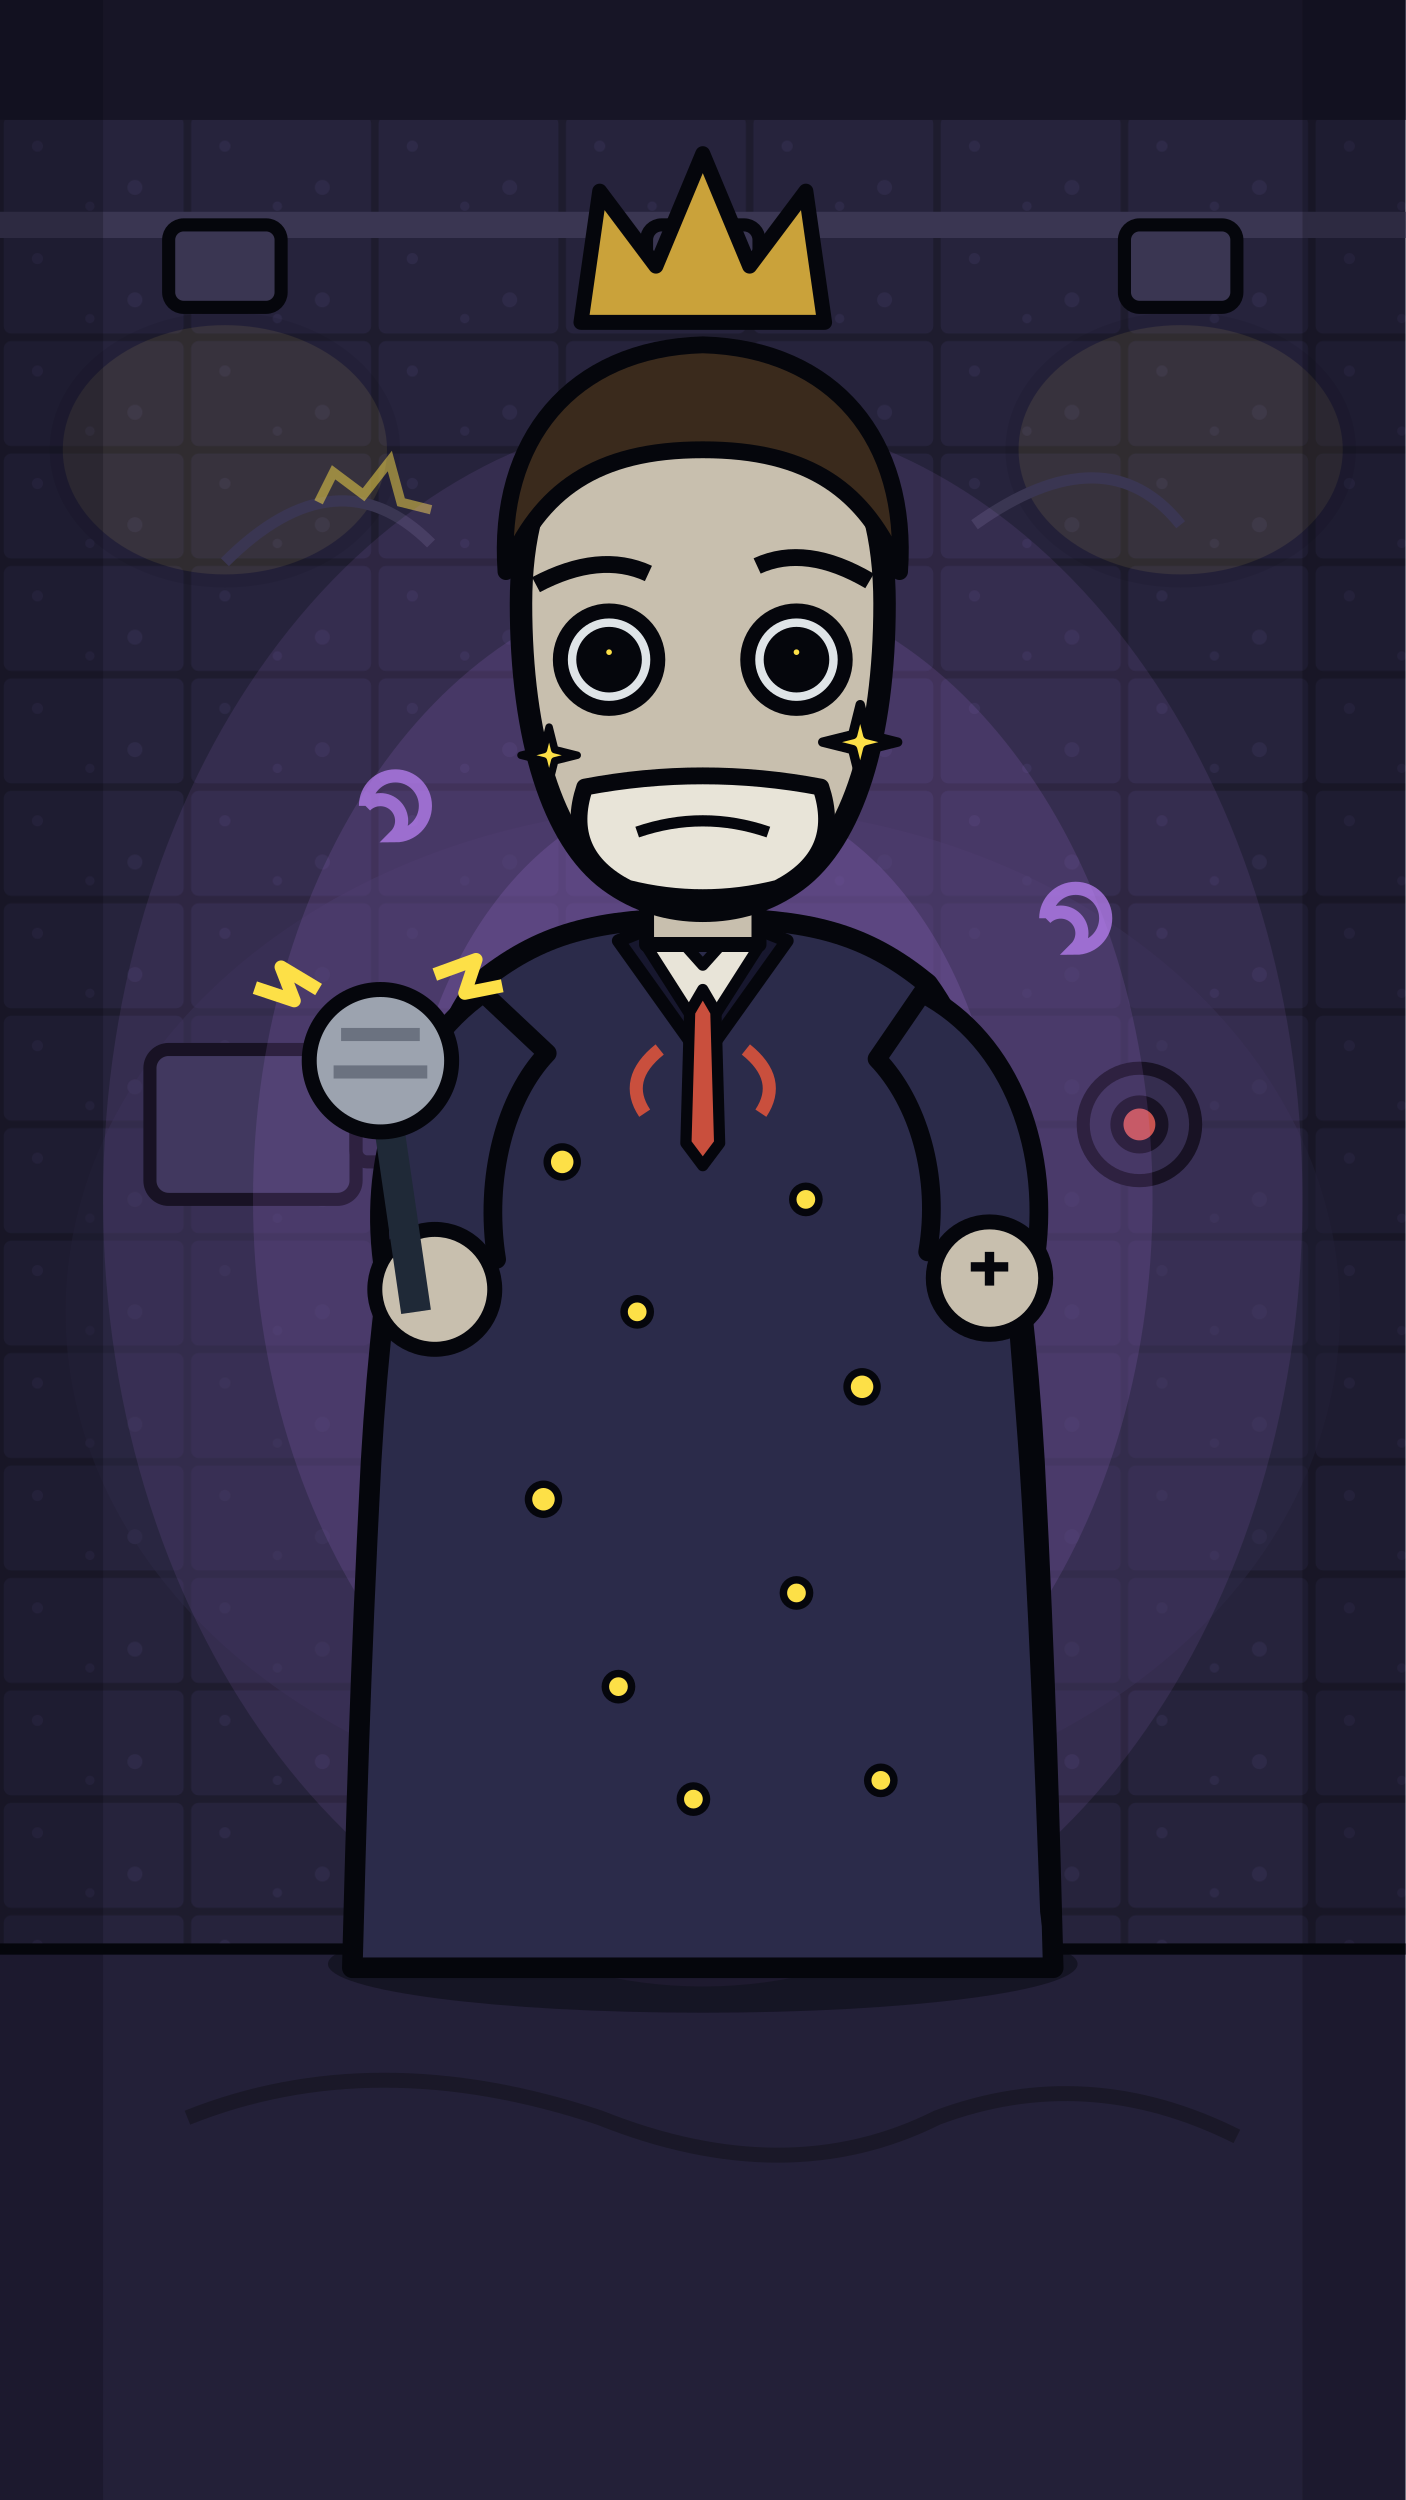
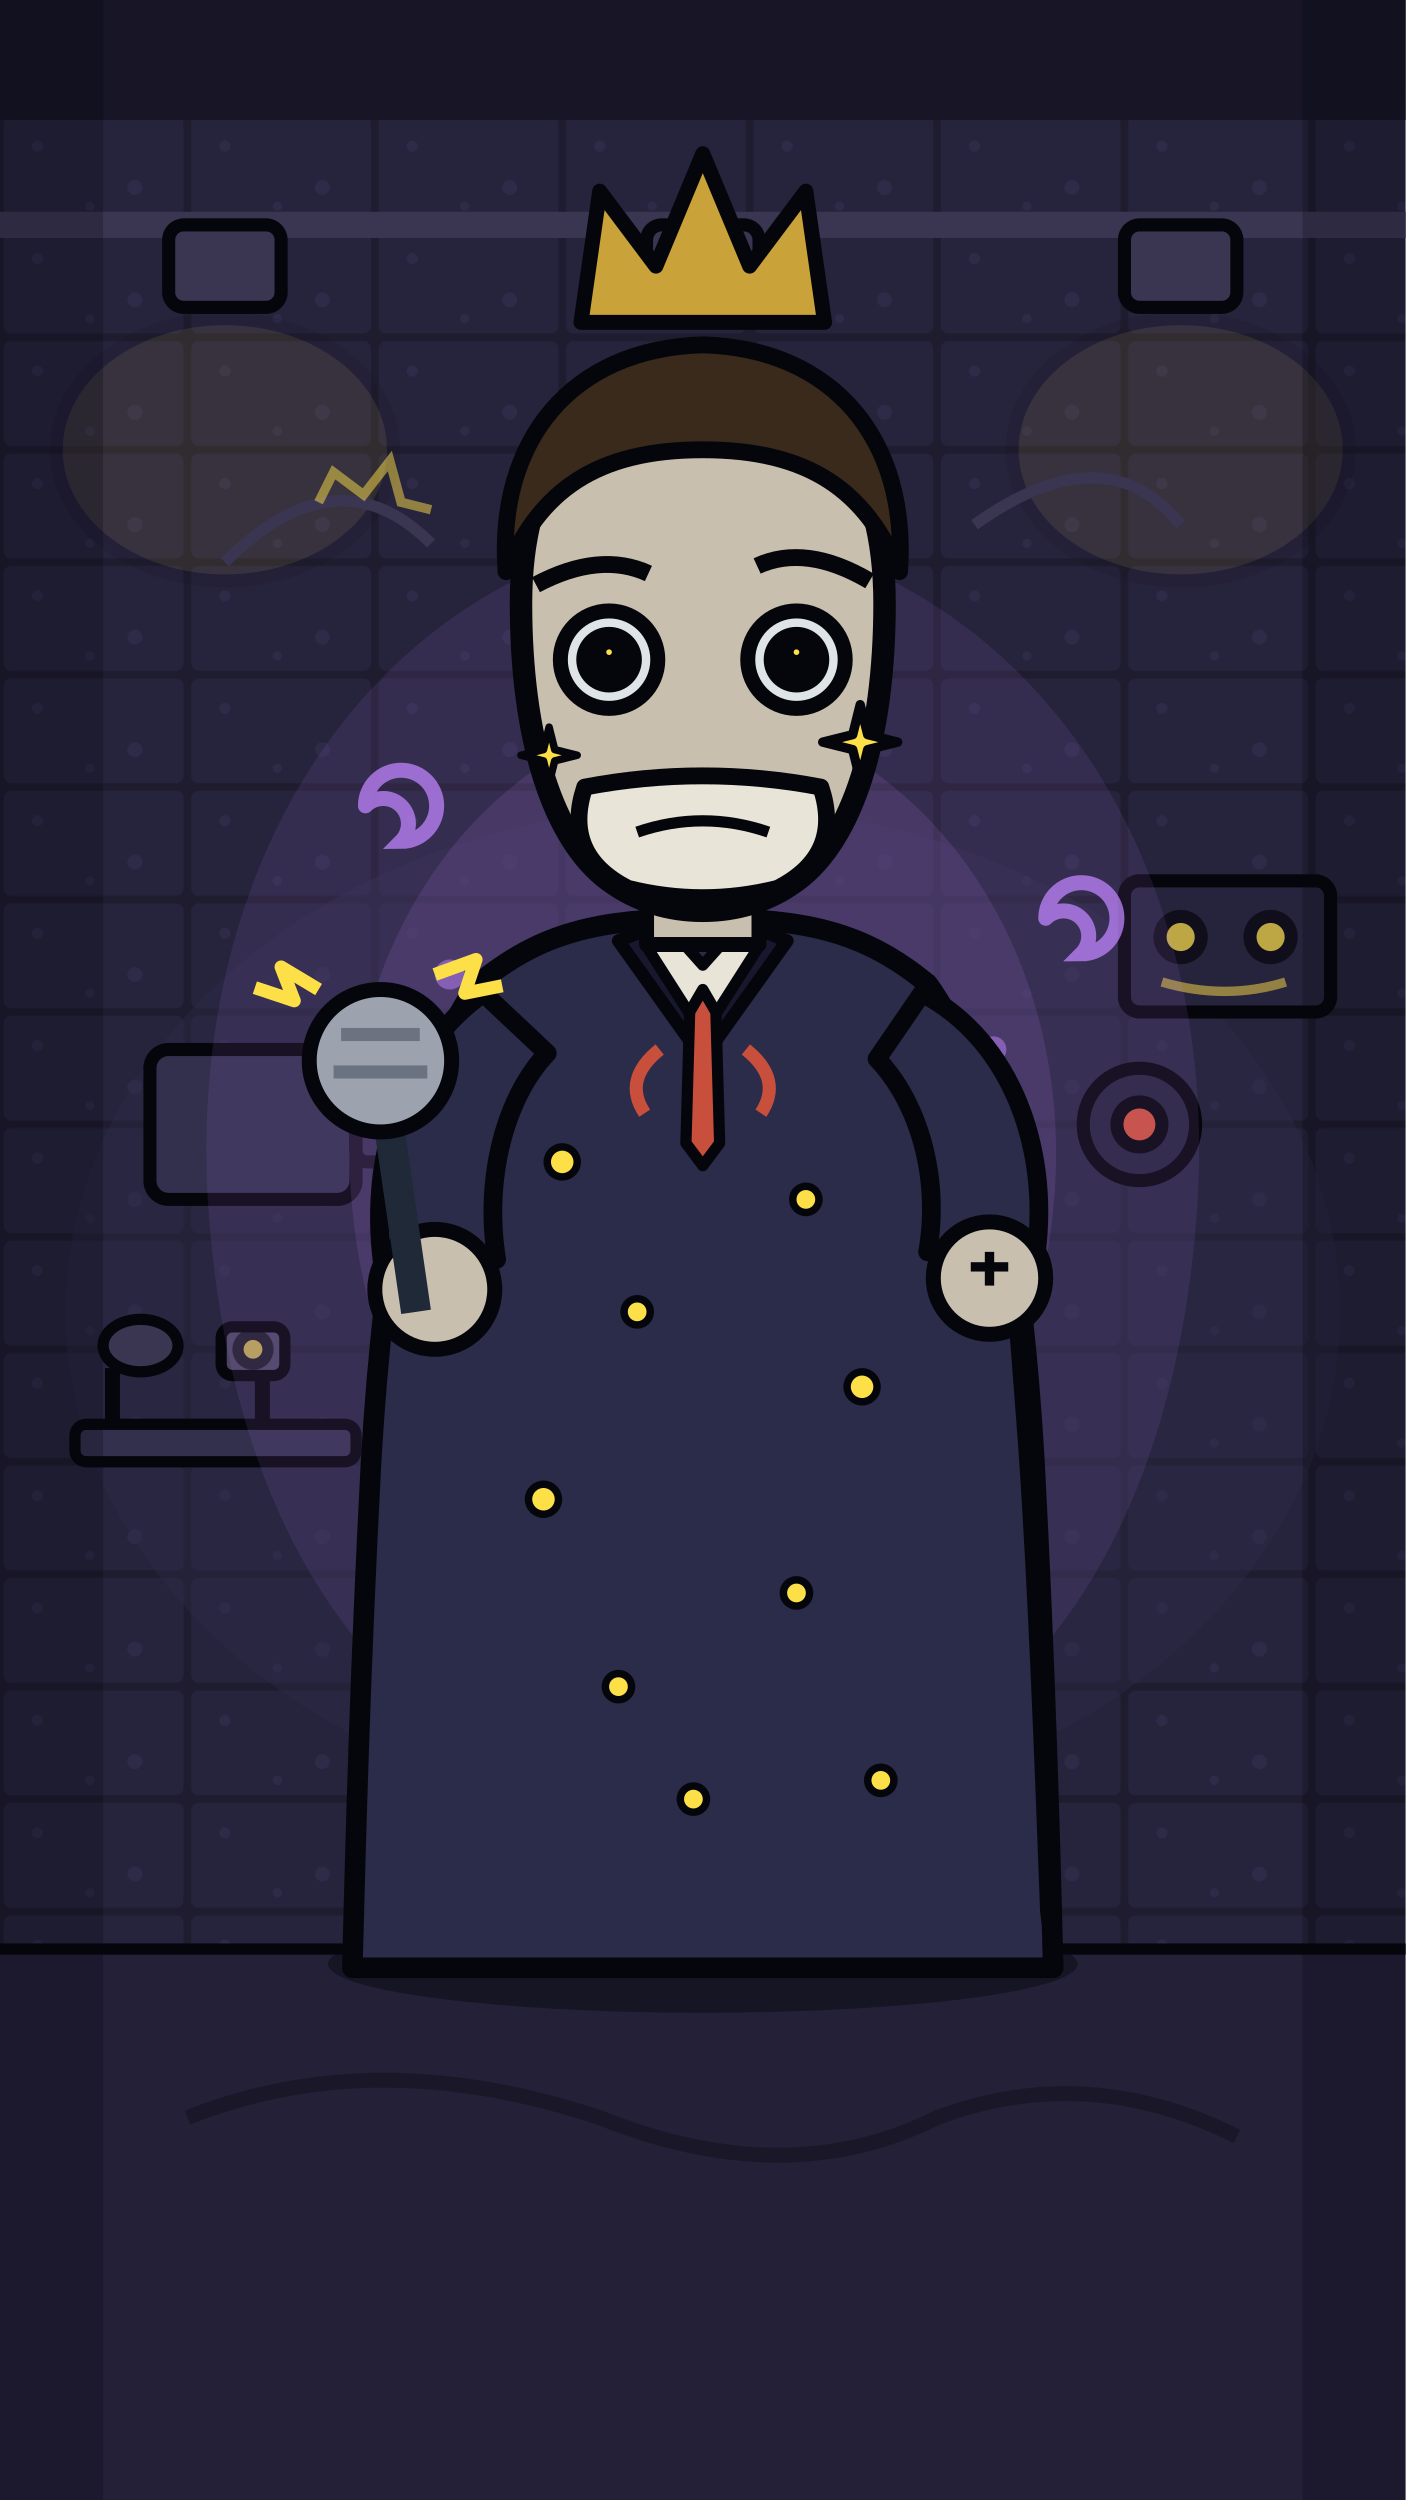
<svg xmlns="http://www.w3.org/2000/svg" width="750" height="1334" viewBox="0 0 750 1334">
  <defs>
    <pattern id="studio-mur" width="100" height="60" patternUnits="userSpaceOnUse">
      <rect width="100" height="60" fill="#1e1c2e" />
      <rect x="2" y="2" width="96" height="56" rx="4" fill="#26233c" />
      <circle cx="20" cy="18" r="3" fill="#2e2a48" />
      <circle cx="72" cy="40" r="4" fill="#2e2a48" />
      <circle cx="48" cy="50" r="2.5" fill="#2e2a48" />
    </pattern>
  </defs>
  <rect x="0" y="0" width="750" height="1040" fill="url(#studio-mur)" />
  <rect x="0" y="0" width="750" height="64" fill="#171526" />
  <g stroke="#05060c" stroke-width="7">
    <path d="M0 120 H750" stroke="#3a3652" stroke-width="14" />
    <rect x="90" y="120" width="60" height="44" rx="8" fill="#3a3652" />
    <ellipse cx="120" cy="240" rx="90" ry="70" fill="#fde047" opacity="0.08" />
    <rect x="600" y="120" width="60" height="44" rx="8" fill="#3a3652" />
    <ellipse cx="630" cy="240" rx="90" ry="70" fill="#fde047" opacity="0.08" />
    <rect x="345" y="120" width="60" height="44" rx="8" fill="#3a3652" />
  </g>
  <ellipse cx="375" cy="700" rx="340" ry="270" fill="#2e2a48" opacity="0.42" />
  <g stroke="#05060c" stroke-width="7">
    <rect x="80" y="560" width="110" height="80" rx="10" fill="#33304e" />
    <rect x="190" y="580" width="60" height="40" rx="6" fill="#26233c" />
    <circle cx="245" cy="600" r="16" fill="#1a2430" />
    <circle cx="608" cy="600" r="30" fill="#26233c" />
    <circle cx="608" cy="600" r="12" fill="#c94f3d" />
+     <rect x="600" y="470" width="110" height="70" rx="8" fill="#26233c" />
+     <circle cx="630" cy="500" r="11" fill="#fde047" opacity="0.7" />
+     <circle cx="678" cy="500" r="11" fill="#fde047" opacity="0.7" />
+     <path d="M620 524 q34 10 66 0" fill="none" stroke="#fde047" stroke-width="5" opacity="0.5" />
+   </g>
+   <g stroke="#05060c" stroke-width="6">
+     <rect x="40" y="760" width="150" height="20" rx="6" fill="#33304e" />
+     <path d="M60 760 v-30 M140 760 v-24" stroke-width="8" />
+     <ellipse cx="75" cy="718" rx="20" ry="14" fill="#3a3652" />
+     <rect x="118" y="708" width="34" height="26" rx="6" fill="#4a4460" />
+     <circle cx="135" cy="720" r="8" fill="#fde047" opacity="0.6" />
  </g>
  <path d="M120 300 q60 -60 110 -10 M520 280 q70 -50 110 0" fill="none" stroke="#3a3652" stroke-width="6" />
  <path d="M170 268 l8 -16 l16 12 l14 -18 l6 22 l16 4" fill="none" stroke="#fde047" stroke-width="5" opacity="0.5" />
  <rect x="0" y="1040" width="750" height="294" fill="#232038" />
  <path d="M0 1040 H750" stroke="#05060c" stroke-width="6" />
  <g fill="none" stroke="#1a1828" stroke-width="8">
    <path d="M100 1130 q100 -40 220 0 q100 40 180 0 q80 -30 160 10" />
  </g>
  <rect x="0" y="0" width="55" height="1334" fill="#05060c" opacity="0.24" />
  <rect x="695" y="0" width="55" height="1334" fill="#05060c" opacity="0.24" />
-   <ellipse cx="375" cy="640" rx="320" ry="420" fill="#c084fc" opacity="0.10" />
-   <ellipse cx="375" cy="640" rx="240" ry="330" fill="#c084fc" opacity="0.13" />
-   <ellipse cx="375" cy="640" rx="160" ry="220" fill="#c084fc" opacity="0.16" />
-   <g fill="none" stroke="#c084fc" stroke-width="7" opacity="0.7">
-     <path d="M195 430 a16 16 0 1 1 16 16 a11 11 0 1 0 -16 -16" />
-     <path d="M558 490 a16 16 0 1 1 16 16 a11 11 0 1 0 -16 -16" />
+   <path d="M375 280 C555 300 655 465 638 655 C622 840 530 955 375 973 C220 955 128 840 112 655 C95 465 195 300 375 280 Z" fill="#c084fc" opacity="0.10" />
+   <path d="M375 375 C505 395 575 520 562 645 C550 770 475 845 375 858 C275 845 200 770 188 645 C175 520 245 395 375 375 Z" fill="#c084fc" opacity="0.13" />
+   <g fill="none" stroke="#c084fc" stroke-linecap="round">
+     <path d="M195 430 a19 19 0 1 1 19 19 a12 12 0 1 0 -19 -19" stroke-width="8" opacity="0.75" />
+     <path d="M558 490 a19 19 0 1 1 19 19 a12 12 0 1 0 -19 -19" stroke-width="8" opacity="0.75" />
+     <path d="M250 840 a15 15 0 1 1 15 15" stroke-width="7" opacity="0.65" />
+   </g>
+   <g fill="#c084fc" stroke="none" opacity="0.5">
+     <circle cx="240" cy="520" r="8" />
+     <circle cx="530" cy="560" r="7" />
+     <circle cx="300" cy="780" r="6" />
+     <rect x="420" y="700" width="14" height="14" rx="2" transform="rotate(24 427 707)" />
+     <rect x="210" y="660" width="12" height="12" rx="2" transform="rotate(-18 216 666)" />
  </g>
  <ellipse cx="375" cy="1048" rx="200" ry="26" fill="#05060c" opacity="0.45" />
  <g stroke="#05060c" stroke-linejoin="round" stroke-width="11">
    <path d="M255 525 C222 570 205 660 198 780 C192 895 190 975 188 1050 L562 1050 C560 975 558 895 552 780 C545 660 528 570 495 525 C462 498 432 490 375 490 C318 490 288 498 255 525 Z" fill="#2b2b4a" />
    <path d="M522 565 C545 670 552 860 558 1020 L562 1050 C556 900 548 790 540 690 C534 620 528 590 522 565 Z" fill="#17172e" stroke-width="6" />
    <g fill="#fde047" stroke-width="4">
      <circle cx="300" cy="620" r="8" />
      <circle cx="340" cy="700" r="7" />
      <circle cx="290" cy="800" r="8" />
      <circle cx="330" cy="900" r="7" />
      <circle cx="430" cy="640" r="7" />
      <circle cx="460" cy="740" r="8" />
      <circle cx="425" cy="850" r="7" />
      <circle cx="370" cy="960" r="7" />
      <circle cx="470" cy="950" r="7" />
    </g>
    <path d="M330 502 L375 565 L420 502 L400 494 L375 520 L350 494 Z" fill="#17172e" stroke-width="7" />
    <path d="M345 505 L375 552 L405 505 L392 496 L375 515 L358 496 Z" fill="#e8e4d8" stroke-width="6" />
    <path d="M368 540 L375 528 L382 540 L384 610 L375 622 L366 610 Z" fill="#c94f3d" stroke-width="6" />
    <path d="M352 560 q-20 16 -8 34 M398 560 q20 16 8 34" fill="none" stroke="#c94f3d" stroke-width="7" />
    <path d="M258 530 C215 560 195 620 205 680 L265 672 C258 628 270 585 292 562 Z" fill="#2b2b4a" stroke-width="10" />
    <circle cx="232" cy="688" r="32" fill="#c8bfae" stroke-width="8" />
    <g stroke-width="8">
      <path d="M222 700 L206 590" stroke="#1f2937" stroke-width="16" />
      <circle cx="203" cy="566" r="38" fill="#9ca3af" />
      <path d="M182 552 h42 M178 572 h50" stroke="#6b7280" stroke-width="7" />
      <path d="M170 528 l-20 -12 l7 18 l-21 -7" fill="none" stroke="#fde047" stroke-width="7" />
      <path d="M232 520 l22 -8 l-6 18 l20 -4" fill="none" stroke="#fde047" stroke-width="7" />
    </g>
    <path d="M492 530 C540 555 562 615 552 675 L495 668 C502 628 490 588 468 565 Z" fill="#2b2b4a" stroke-width="10" />
    <circle cx="528" cy="682" r="30" fill="#c8bfae" stroke-width="8" />
    <path d="M528 668 v18 M518 676 h20" stroke-width="5" />
    <rect x="345" y="448" width="60" height="56" fill="#c8bfae" stroke-width="8" />
    <path d="M278 322 C278 252 308 206 375 206 C442 206 472 252 472 322 C472 394 455 448 425 470 C410 481 393 486 375 486 C357 486 340 481 325 470 C295 448 278 394 278 322 Z" fill="#c8bfae" stroke-width="12" />
    <path d="M270 305 C265 235 305 186 375 184 C445 186 485 235 480 305 C462 262 432 240 375 240 C318 240 288 262 270 305 Z" fill="#3a2a1c" stroke-width="9" />
    <circle cx="325" cy="352" r="26" fill="#e8f4ff" fill-opacity="0.7" stroke-width="8" />
    <circle cx="325" cy="352" r="12" fill="#05060c" />
    <circle cx="325" cy="348" r="4" fill="#fde047" />
    <circle cx="425" cy="352" r="26" fill="#e8f4ff" fill-opacity="0.7" stroke-width="8" />
    <circle cx="425" cy="352" r="12" fill="#05060c" />
    <circle cx="425" cy="348" r="4" fill="#fde047" />
    <path d="M286 312 q34 -18 60 -6 M464 310 q-34 -20 -60 -8" fill="none" stroke-width="9" />
    <path d="M312 420 Q375 408 438 420 Q450 456 415 474 Q375 484 335 474 Q300 456 312 420 Z" fill="#e8e4d8" stroke-width="9" />
    <path d="M312 420 Q375 408 438 420" fill="none" stroke-width="6" />
    <path d="M340 444 q35 -12 70 0" fill="none" stroke-width="6" />
    <path d="M455 392 l4 -16 l4 16 l16 4 l-16 4 l-4 16 l-4 -16 l-16 -4 Z" fill="#fde047" stroke-width="5" />
    <path d="M290 400 l3 -12 l3 12 l12 3 l-12 3 l-3 12 l-3 -12 l-12 -3 Z" fill="#fde047" stroke-width="4" />
    <path d="M310 172 L320 102 L350 142 L375 82 L400 142 L430 102 L440 172 Z" fill="#caa23a" stroke-width="8" />
  </g>
</svg>
